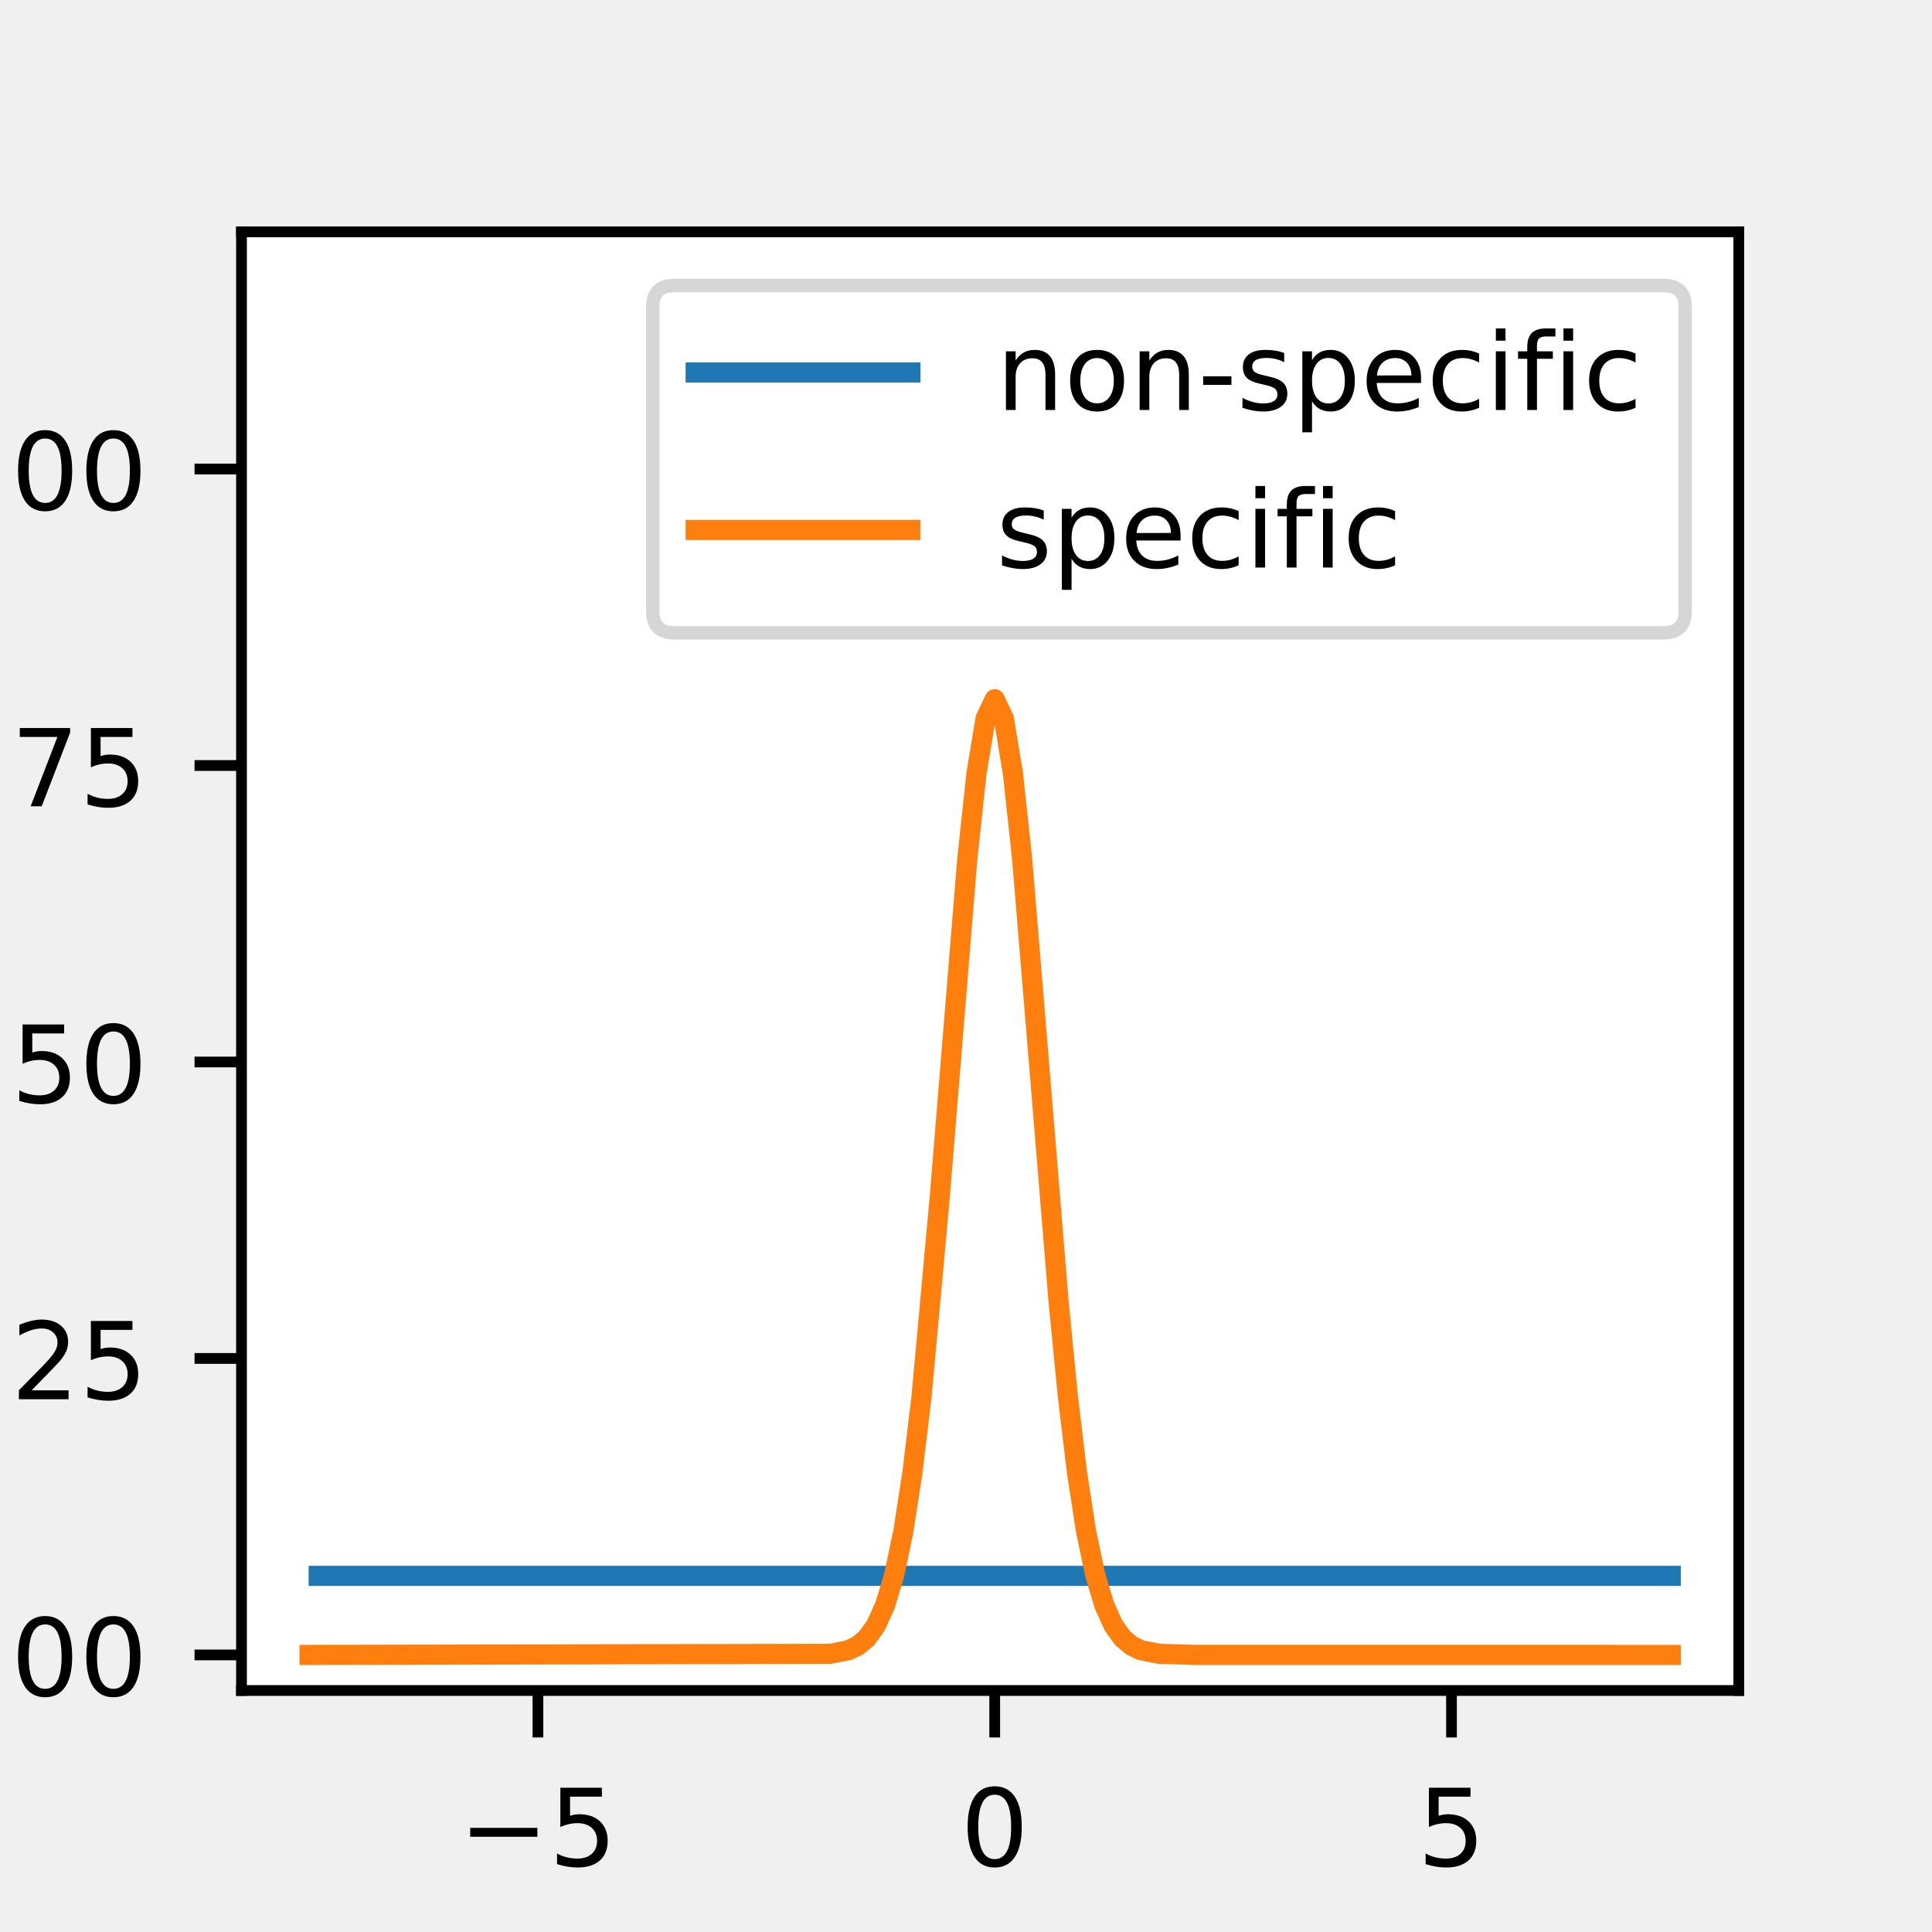
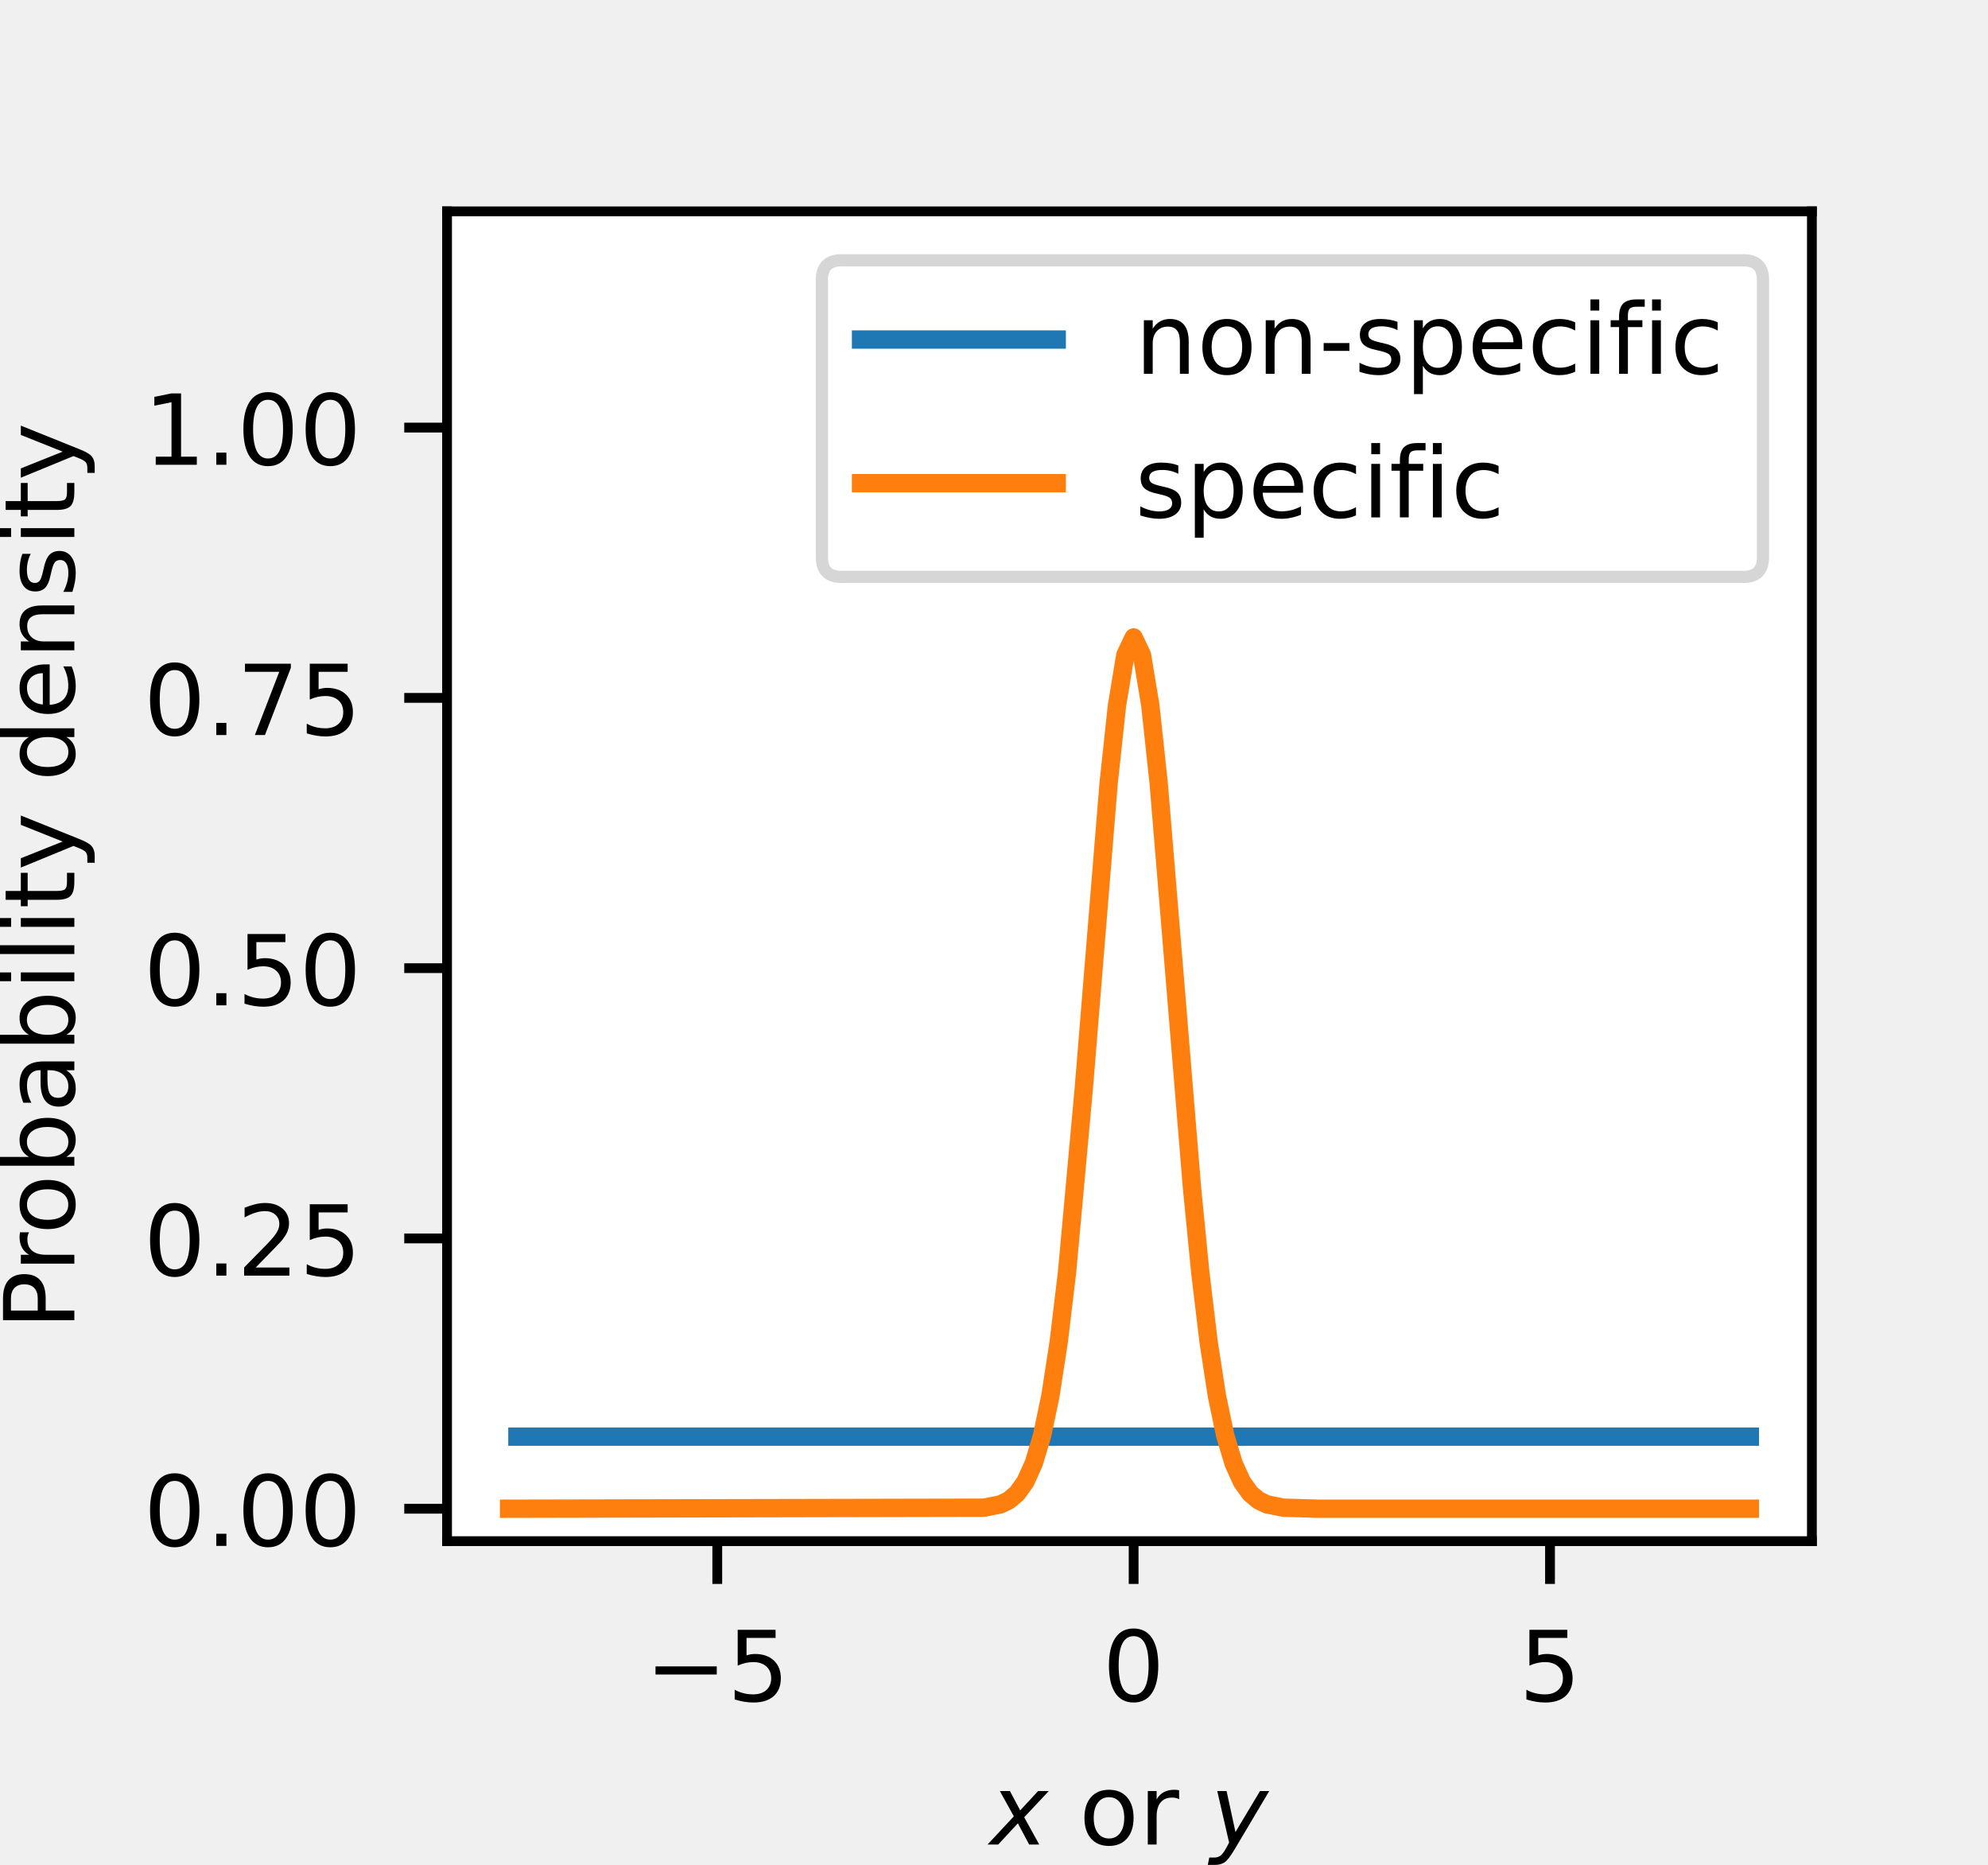
- <svg xmlns="http://www.w3.org/2000/svg" xmlns:xlink="http://www.w3.org/1999/xlink" height="144pt" version="1.1" viewBox="0 0 144 144" width="144pt">
-   <defs>
-     <style type="text/css">*{stroke-linecap:butt;stroke-linejoin:round;}</style>
+ <svg xmlns="http://www.w3.org/2000/svg" xmlns:xlink="http://www.w3.org/1999/xlink" height="152.469pt" version="1.1" viewBox="0 0 162.555 152.469" width="162.555pt" id="svg1519">
+   <defs id="defs1199">
+     <style type="text/css" id="style1197">*{stroke-linecap:butt;stroke-linejoin:round;}</style>
  </defs>
-   <g id="figure_1">
+   <g id="figure_1" transform="translate(18.555)">
    <g id="patch_1">
-       <path d="M 0 144  L 144 144  L 144 0  L 0 0  z " style="fill:none;" />
+       <path d="M 0,144 H 144 V 0 H 0 Z" style="fill:none" id="path1201" />
    </g>
    <g id="axes_1">
      <g id="patch_2">
-         <path d="M 18 126  L 129.6 126  L 129.6 17.28  L 18 17.28  z " style="fill:#ffffff;" />
+         <path d="M 18,126 H 129.6 V 17.28 H 18 Z" style="fill:#ffffff" id="path1204" />
      </g>
      <g id="matplotlib.axis_1">
        <g id="xtick_1">
          <g id="line2d_1">
-             <defs>
-               <path d="M 0 0  L 0 3.5  " id="mc725f08f32" style="stroke:#000000;stroke-width:0.8;" />
-             </defs>
-             <g>
-               <use style="stroke:#000000;stroke-width:0.8;" x="40.095" xlink:href="#mc725f08f32" y="126" />
+             <defs id="defs1208">
+               <path d="M 0,0 V 3.5" id="mc725f08f32" style="stroke:#000000;stroke-width:0.8" />
+             </defs>
+             <g id="g1212">
+               <use style="stroke:#000000;stroke-width:0.8" x="40.095" xlink:href="#mc725f08f32" y="126" id="use1210" width="100%" height="100%" />
            </g>
          </g>
          <g id="text_1">
-             <g transform="translate(34.19843 139.0788)scale(0.08 -0.08)">
-               <defs>
-                 <path d="M 678 2272  L 4684 2272  L 4684 1741  L 678 1741  L 678 2272  z " id="DejaVuSans-2212" transform="scale(0.015625)" />
-                 <path d="M 691 4666  L 3169 4666  L 3169 4134  L 1269 4134  L 1269 2991  Q 1406 3038 1543 3061  Q 1681 3084 1819 3084  Q 2600 3084 3056 2656  Q 3513 2228 3513 1497  Q 3513 744 3044 326  Q 2575 -91 1722 -91  Q 1428 -91 1123 -41  Q 819 9 494 109  L 494 744  Q 775 591 1075 516  Q 1375 441 1709 441  Q 2250 441 2565 725  Q 2881 1009 2881 1497  Q 2881 1984 2565 2268  Q 2250 2553 1709 2553  Q 1456 2553 1204 2497  Q 953 2441 691 2322  L 691 4666  z " id="DejaVuSans-35" transform="scale(0.015625)" />
-               </defs>
-               <use xlink:href="#DejaVuSans-2212" />
-               <use x="83.789" xlink:href="#DejaVuSans-35" />
+             <g transform="matrix(0.08,0,0,-0.08,34.19843,139.0788)" id="g1223">
+               <defs id="defs1217">
+                 <path d="M 678,2272 H 4684 V 1741 H 678 Z" id="DejaVuSans-2212" transform="scale(0.015625)" />
+                 <path d="M 691,4666 H 3169 V 4134 H 1269 V 2991 q 137,47 274,70 138,23 276,23 781,0 1237,-428 457,-428 457,-1159 Q 3513,744 3044,326 2575,-91 1722,-91 1428,-91 1123,-41 819,9 494,109 v 635 q 281,-153 581,-228 300,-75 634,-75 541,0 856,284 316,284 316,772 0,487 -316,771 -315,285 -856,285 -253,0 -505,-56 -251,-56 -513,-175 z" id="DejaVuSans-35" transform="scale(0.015625)" />
+               </defs>
+               <use xlink:href="#DejaVuSans-2212" id="use1219" x="0" y="0" width="100%" height="100%" />
+               <use x="83.789" xlink:href="#DejaVuSans-35" id="use1221" y="0" width="100%" height="100%" />
            </g>
          </g>
        </g>
        <g id="xtick_2">
          <g id="line2d_2">
-             <g>
-               <use style="stroke:#000000;stroke-width:0.8;" x="74.14" xlink:href="#mc725f08f32" y="126" />
+             <g id="g1229">
+               <use style="stroke:#000000;stroke-width:0.8" x="74.14" xlink:href="#mc725f08f32" y="126" id="use1227" width="100%" height="100%" />
            </g>
          </g>
          <g id="text_2">
-             <g transform="translate(71.59545 139.0788)scale(0.08 -0.08)">
-               <defs>
-                 <path d="M 2034 4250  Q 1547 4250 1301 3770  Q 1056 3291 1056 2328  Q 1056 1369 1301 889  Q 1547 409 2034 409  Q 2525 409 2770 889  Q 3016 1369 3016 2328  Q 3016 3291 2770 3770  Q 2525 4250 2034 4250  z M 2034 4750  Q 2819 4750 3233 4129  Q 3647 3509 3647 2328  Q 3647 1150 3233 529  Q 2819 -91 2034 -91  Q 1250 -91 836 529  Q 422 1150 422 2328  Q 422 3509 836 4129  Q 1250 4750 2034 4750  z " id="DejaVuSans-30" transform="scale(0.015625)" />
-               </defs>
-               <use xlink:href="#DejaVuSans-30" />
+             <g transform="matrix(0.08,0,0,-0.08,71.59545,139.0788)" id="g1237">
+               <defs id="defs1233">
+                 <path d="m 2034,4250 q -487,0 -733,-480 -245,-479 -245,-1442 0,-959 245,-1439 246,-480 733,-480 491,0 736,480 246,480 246,1439 0,963 -246,1442 -245,480 -736,480 z m 0,500 q 785,0 1199,-621 414,-620 414,-1801 0,-1178 -414,-1799 -414,-620 -1199,-620 -784,0 -1198,620 -414,621 -414,1799 0,1181 414,1801 414,621 1198,621 z" id="DejaVuSans-30" transform="scale(0.015625)" />
+               </defs>
+               <use xlink:href="#DejaVuSans-30" id="use1235" x="0" y="0" width="100%" height="100%" />
            </g>
          </g>
        </g>
        <g id="xtick_3">
          <g id="line2d_3">
-             <g>
-               <use style="stroke:#000000;stroke-width:0.8;" x="108.186" xlink:href="#mc725f08f32" y="126" />
+             <g id="g1243">
+               <use style="stroke:#000000;stroke-width:0.8" x="108.186" xlink:href="#mc725f08f32" y="126" id="use1241" width="100%" height="100%" />
            </g>
          </g>
          <g id="text_3">
-             <g transform="translate(105.6406 139.0788)scale(0.08 -0.08)">
-               <use xlink:href="#DejaVuSans-35" />
+             <g transform="matrix(0.08,0,0,-0.08,105.6406,139.0788)" id="g1248">
+               <use xlink:href="#DejaVuSans-35" id="use1246" x="0" y="0" width="100%" height="100%" />
            </g>
          </g>
        </g>
        <g id="text_4">
-           <g transform="translate(62.4 150.805)scale(0.08 -0.08)">
-             <defs>
-               <path d="M 3841 3500  L 2234 1784  L 3219 0  L 2559 0  L 1819 1388  L 531 0  L -166 0  L 1556 1844  L 641 3500  L 1300 3500  L 1972 2234  L 3144 3500  L 3841 3500  z " id="DejaVuSans-Oblique-78" transform="scale(0.015625)" />
-               <path id="DejaVuSans-20" transform="scale(0.015625)" />
-               <path d="M 1959 3097  Q 1497 3097 1228 2736  Q 959 2375 959 1747  Q 959 1119 1226 758  Q 1494 397 1959 397  Q 2419 397 2687 759  Q 2956 1122 2956 1747  Q 2956 2369 2687 2733  Q 2419 3097 1959 3097  z M 1959 3584  Q 2709 3584 3137 3096  Q 3566 2609 3566 1747  Q 3566 888 3137 398  Q 2709 -91 1959 -91  Q 1206 -91 779 398  Q 353 888 353 1747  Q 353 2609 779 3096  Q 1206 3584 1959 3584  z " id="DejaVuSans-6f" transform="scale(0.015625)" />
-               <path d="M 2631 2963  Q 2534 3019 2420 3045  Q 2306 3072 2169 3072  Q 1681 3072 1420 2755  Q 1159 2438 1159 1844  L 1159 0  L 581 0  L 581 3500  L 1159 3500  L 1159 2956  Q 1341 3275 1631 3429  Q 1922 3584 2338 3584  Q 2397 3584 2469 3576  Q 2541 3569 2628 3553  L 2631 2963  z " id="DejaVuSans-72" transform="scale(0.015625)" />
-               <path d="M 1588 -325  Q 1188 -997 936 -1164  Q 684 -1331 294 -1331  L -159 -1331  L -63 -850  L 269 -850  Q 509 -850 678 -719  Q 847 -588 1056 -206  L 1234 128  L 459 3500  L 1069 3500  L 1650 819  L 3256 3500  L 3859 3500  L 1588 -325  z " id="DejaVuSans-Oblique-79" transform="scale(0.015625)" />
-             </defs>
-             <use xlink:href="#DejaVuSans-Oblique-78" />
-             <use transform="translate(59.17969 0)" xlink:href="#DejaVuSans-20" />
-             <use transform="translate(90.9668 0)" xlink:href="#DejaVuSans-6f" />
-             <use transform="translate(152.1484 0)" xlink:href="#DejaVuSans-72" />
-             <use transform="translate(193.2617 0)" xlink:href="#DejaVuSans-20" />
-             <use transform="translate(225.0488 0)" xlink:href="#DejaVuSans-Oblique-79" />
+           <g transform="matrix(0.08,0,0,-0.08,62.4,150.805)" id="g1271">
+             <defs id="defs1257">
+               <path d="M 3841,3500 2234,1784 3219,0 H 2559 L 1819,1388 531,0 H -166 L 1556,1844 641,3500 h 659 l 672,-1266 1172,1266 z" id="DejaVuSans-Oblique-78" transform="scale(0.015625)" />
+               <path id="DejaVuSans-20" transform="scale(0.015625)" d="" />
+               <path d="m 1959,3097 q -462,0 -731,-361 -269,-361 -269,-989 0,-628 267,-989 268,-361 733,-361 460,0 728,362 269,363 269,988 0,622 -269,986 -268,364 -728,364 z m 0,487 q 750,0 1178,-488 429,-487 429,-1349 Q 3566,888 3137,398 2709,-91 1959,-91 1206,-91 779,398 353,888 353,1747 q 0,862 426,1349 427,488 1180,488 z" id="DejaVuSans-6f" transform="scale(0.015625)" />
+               <path d="m 2631,2963 q -97,56 -211,82 -114,27 -251,27 -488,0 -749,-317 -261,-317 -261,-911 V 0 H 581 v 3500 h 578 v -544 q 182,319 472,473 291,155 707,155 59,0 131,-8 72,-7 159,-23 z" id="DejaVuSans-72" transform="scale(0.015625)" />
+               <path d="m 1588,-325 q -400,-672 -652,-839 -252,-167 -642,-167 h -453 l 96,481 h 332 q 240,0 409,131 169,131 378,513 l 178,334 -775,3372 h 610 L 1650,819 3256,3500 h 603 z" id="DejaVuSans-Oblique-79" transform="scale(0.015625)" />
+             </defs>
+             <use xlink:href="#DejaVuSans-Oblique-78" id="use1259" x="0" y="0" width="100%" height="100%" />
+             <use transform="translate(59.17969)" xlink:href="#DejaVuSans-20" id="use1261" x="0" y="0" width="100%" height="100%" />
+             <use transform="translate(90.9668)" xlink:href="#DejaVuSans-6f" id="use1263" x="0" y="0" width="100%" height="100%" />
+             <use transform="translate(152.1484)" xlink:href="#DejaVuSans-72" id="use1265" x="0" y="0" width="100%" height="100%" />
+             <use transform="translate(193.2617)" xlink:href="#DejaVuSans-20" id="use1267" x="0" y="0" width="100%" height="100%" />
+             <use transform="translate(225.0488)" xlink:href="#DejaVuSans-Oblique-79" id="use1269" x="0" y="0" width="100%" height="100%" />
          </g>
        </g>
      </g>
      <g id="matplotlib.axis_2">
        <g id="ytick_1">
          <g id="line2d_4">
-             <defs>
-               <path d="M 0 0  L -3.5 0  " id="mad3bea72c3" style="stroke:#000000;stroke-width:0.8;" />
-             </defs>
-             <g>
-               <use style="stroke:#000000;stroke-width:0.8;" x="18" xlink:href="#mad3bea72c3" y="123.348" />
+             <defs id="defs1276">
+               <path d="M 0,0 H -3.5" id="mad3bea72c3" style="stroke:#000000;stroke-width:0.8" />
+             </defs>
+             <g id="g1280">
+               <use style="stroke:#000000;stroke-width:0.8" x="18" xlink:href="#mad3bea72c3" y="123.348" id="use1278" width="100%" height="100%" />
            </g>
          </g>
          <g id="text_5">
-             <g transform="translate(-6.8125 126.3877)scale(0.08 -0.08)">
-               <defs>
-                 <path d="M 684 794  L 1344 794  L 1344 0  L 684 0  L 684 794  z " id="DejaVuSans-2e" transform="scale(0.015625)" />
-               </defs>
-               <use xlink:href="#DejaVuSans-30" />
-               <use x="63.623" xlink:href="#DejaVuSans-2e" />
-               <use x="95.41" xlink:href="#DejaVuSans-30" />
-               <use x="159.033" xlink:href="#DejaVuSans-30" />
+             <g transform="matrix(0.08,0,0,-0.08,-6.8125,126.3877)" id="g1294">
+               <defs id="defs1284">
+                 <path d="m 684,794 h 660 V 0 H 684 Z" id="DejaVuSans-2e" transform="scale(0.015625)" />
+               </defs>
+               <use xlink:href="#DejaVuSans-30" id="use1286" x="0" y="0" width="100%" height="100%" />
+               <use x="63.623" xlink:href="#DejaVuSans-2e" id="use1288" y="0" width="100%" height="100%" />
+               <use x="95.41" xlink:href="#DejaVuSans-30" id="use1290" y="0" width="100%" height="100%" />
+               <use x="159.033" xlink:href="#DejaVuSans-30" id="use1292" y="0" width="100%" height="100%" />
            </g>
          </g>
        </g>
        <g id="ytick_2">
          <g id="line2d_5">
-             <g>
-               <use style="stroke:#000000;stroke-width:0.8;" x="18" xlink:href="#mad3bea72c3" y="101.251" />
+             <g id="g1300">
+               <use style="stroke:#000000;stroke-width:0.8" x="18" xlink:href="#mad3bea72c3" y="101.251" id="use1298" width="100%" height="100%" />
            </g>
          </g>
          <g id="text_6">
-             <g transform="translate(-6.8125 104.2901)scale(0.08 -0.08)">
-               <defs>
-                 <path d="M 1228 531  L 3431 531  L 3431 0  L 469 0  L 469 531  Q 828 903 1448 1529  Q 2069 2156 2228 2338  Q 2531 2678 2651 2914  Q 2772 3150 2772 3378  Q 2772 3750 2511 3984  Q 2250 4219 1831 4219  Q 1534 4219 1204 4116  Q 875 4013 500 3803  L 500 4441  Q 881 4594 1212 4672  Q 1544 4750 1819 4750  Q 2544 4750 2975 4387  Q 3406 4025 3406 3419  Q 3406 3131 3298 2873  Q 3191 2616 2906 2266  Q 2828 2175 2409 1742  Q 1991 1309 1228 531  z " id="DejaVuSans-32" transform="scale(0.015625)" />
-               </defs>
-               <use xlink:href="#DejaVuSans-30" />
-               <use x="63.623" xlink:href="#DejaVuSans-2e" />
-               <use x="95.41" xlink:href="#DejaVuSans-32" />
-               <use x="159.033" xlink:href="#DejaVuSans-35" />
+             <g transform="matrix(0.08,0,0,-0.08,-6.8125,104.2901)" id="g1314">
+               <defs id="defs1304">
+                 <path d="M 1228,531 H 3431 V 0 H 469 v 531 q 359,372 979,998 621,627 780,809 303,340 423,576 121,236 121,464 0,372 -261,606 -261,235 -680,235 -297,0 -627,-103 -329,-103 -704,-313 v 638 q 381,153 712,231 332,78 607,78 725,0 1156,-363 431,-362 431,-968 0,-288 -108,-546 -107,-257 -392,-607 -78,-91 -497,-524 Q 1991,1309 1228,531 Z" id="DejaVuSans-32" transform="scale(0.015625)" />
+               </defs>
+               <use xlink:href="#DejaVuSans-30" id="use1306" x="0" y="0" width="100%" height="100%" />
+               <use x="63.623" xlink:href="#DejaVuSans-2e" id="use1308" y="0" width="100%" height="100%" />
+               <use x="95.41" xlink:href="#DejaVuSans-32" id="use1310" y="0" width="100%" height="100%" />
+               <use x="159.033" xlink:href="#DejaVuSans-35" id="use1312" y="0" width="100%" height="100%" />
            </g>
          </g>
        </g>
        <g id="ytick_3">
          <g id="line2d_6">
-             <g>
-               <use style="stroke:#000000;stroke-width:0.8;" x="18" xlink:href="#mad3bea72c3" y="79.153" />
+             <g id="g1320">
+               <use style="stroke:#000000;stroke-width:0.8" x="18" xlink:href="#mad3bea72c3" y="79.153" id="use1318" width="100%" height="100%" />
            </g>
          </g>
          <g id="text_7">
-             <g transform="translate(-6.8125 82.19255)scale(0.08 -0.08)">
-               <use xlink:href="#DejaVuSans-30" />
-               <use x="63.623" xlink:href="#DejaVuSans-2e" />
-               <use x="95.41" xlink:href="#DejaVuSans-35" />
-               <use x="159.033" xlink:href="#DejaVuSans-30" />
+             <g transform="matrix(0.08,0,0,-0.08,-6.8125,82.19255)" id="g1331">
+               <use xlink:href="#DejaVuSans-30" id="use1323" x="0" y="0" width="100%" height="100%" />
+               <use x="63.623" xlink:href="#DejaVuSans-2e" id="use1325" y="0" width="100%" height="100%" />
+               <use x="95.41" xlink:href="#DejaVuSans-35" id="use1327" y="0" width="100%" height="100%" />
+               <use x="159.033" xlink:href="#DejaVuSans-30" id="use1329" y="0" width="100%" height="100%" />
            </g>
          </g>
        </g>
        <g id="ytick_4">
          <g id="line2d_7">
-             <g>
-               <use style="stroke:#000000;stroke-width:0.8;" x="18" xlink:href="#mad3bea72c3" y="57.056" />
+             <g id="g1337">
+               <use style="stroke:#000000;stroke-width:0.8" x="18" xlink:href="#mad3bea72c3" y="57.056" id="use1335" width="100%" height="100%" />
            </g>
          </g>
          <g id="text_8">
-             <g transform="translate(-6.8125 60.09499)scale(0.08 -0.08)">
-               <defs>
-                 <path d="M 525 4666  L 3525 4666  L 3525 4397  L 1831 0  L 1172 0  L 2766 4134  L 525 4134  L 525 4666  z " id="DejaVuSans-37" transform="scale(0.015625)" />
-               </defs>
-               <use xlink:href="#DejaVuSans-30" />
-               <use x="63.623" xlink:href="#DejaVuSans-2e" />
-               <use x="95.41" xlink:href="#DejaVuSans-37" />
-               <use x="159.033" xlink:href="#DejaVuSans-35" />
+             <g transform="matrix(0.08,0,0,-0.08,-6.8125,60.09499)" id="g1351">
+               <defs id="defs1341">
+                 <path d="M 525,4666 H 3525 V 4397 L 1831,0 H 1172 L 2766,4134 H 525 Z" id="DejaVuSans-37" transform="scale(0.015625)" />
+               </defs>
+               <use xlink:href="#DejaVuSans-30" id="use1343" x="0" y="0" width="100%" height="100%" />
+               <use x="63.623" xlink:href="#DejaVuSans-2e" id="use1345" y="0" width="100%" height="100%" />
+               <use x="95.41" xlink:href="#DejaVuSans-37" id="use1347" y="0" width="100%" height="100%" />
+               <use x="159.033" xlink:href="#DejaVuSans-35" id="use1349" y="0" width="100%" height="100%" />
            </g>
          </g>
        </g>
        <g id="ytick_5">
          <g id="line2d_8">
-             <g>
-               <use style="stroke:#000000;stroke-width:0.8;" x="18" xlink:href="#mad3bea72c3" y="34.958" />
+             <g id="g1357">
+               <use style="stroke:#000000;stroke-width:0.8" x="18" xlink:href="#mad3bea72c3" y="34.958" id="use1355" width="100%" height="100%" />
            </g>
          </g>
          <g id="text_9">
-             <g transform="translate(-6.8125 37.99742)scale(0.08 -0.08)">
-               <defs>
-                 <path d="M 794 531  L 1825 531  L 1825 4091  L 703 3866  L 703 4441  L 1819 4666  L 2450 4666  L 2450 531  L 3481 531  L 3481 0  L 794 0  L 794 531  z " id="DejaVuSans-31" transform="scale(0.015625)" />
-               </defs>
-               <use xlink:href="#DejaVuSans-31" />
-               <use x="63.623" xlink:href="#DejaVuSans-2e" />
-               <use x="95.41" xlink:href="#DejaVuSans-30" />
-               <use x="159.033" xlink:href="#DejaVuSans-30" />
+             <g transform="matrix(0.08,0,0,-0.08,-6.8125,37.99742)" id="g1371">
+               <defs id="defs1361">
+                 <path d="M 794,531 H 1825 V 4091 L 703,3866 v 575 l 1116,225 h 631 V 531 H 3481 V 0 H 794 Z" id="DejaVuSans-31" transform="scale(0.015625)" />
+               </defs>
+               <use xlink:href="#DejaVuSans-31" id="use1363" x="0" y="0" width="100%" height="100%" />
+               <use x="63.623" xlink:href="#DejaVuSans-2e" id="use1365" y="0" width="100%" height="100%" />
+               <use x="95.41" xlink:href="#DejaVuSans-30" id="use1367" y="0" width="100%" height="100%" />
+               <use x="159.033" xlink:href="#DejaVuSans-30" id="use1369" y="0" width="100%" height="100%" />
            </g>
          </g>
        </g>
        <g id="text_10">
-           <g transform="translate(-12.47625 108.7206)rotate(-90)scale(0.08 -0.08)">
-             <defs>
-               <path d="M 1259 4147  L 1259 2394  L 2053 2394  Q 2494 2394 2734 2622  Q 2975 2850 2975 3272  Q 2975 3691 2734 3919  Q 2494 4147 2053 4147  L 1259 4147  z M 628 4666  L 2053 4666  Q 2838 4666 3239 4311  Q 3641 3956 3641 3272  Q 3641 2581 3239 2228  Q 2838 1875 2053 1875  L 1259 1875  L 1259 0  L 628 0  L 628 4666  z " id="DejaVuSans-50" transform="scale(0.015625)" />
-               <path d="M 3116 1747  Q 3116 2381 2855 2742  Q 2594 3103 2138 3103  Q 1681 3103 1420 2742  Q 1159 2381 1159 1747  Q 1159 1113 1420 752  Q 1681 391 2138 391  Q 2594 391 2855 752  Q 3116 1113 3116 1747  z M 1159 2969  Q 1341 3281 1617 3432  Q 1894 3584 2278 3584  Q 2916 3584 3314 3078  Q 3713 2572 3713 1747  Q 3713 922 3314 415  Q 2916 -91 2278 -91  Q 1894 -91 1617 61  Q 1341 213 1159 525  L 1159 0  L 581 0  L 581 4863  L 1159 4863  L 1159 2969  z " id="DejaVuSans-62" transform="scale(0.015625)" />
-               <path d="M 2194 1759  Q 1497 1759 1228 1600  Q 959 1441 959 1056  Q 959 750 1161 570  Q 1363 391 1709 391  Q 2188 391 2477 730  Q 2766 1069 2766 1631  L 2766 1759  L 2194 1759  z M 3341 1997  L 3341 0  L 2766 0  L 2766 531  Q 2569 213 2275 61  Q 1981 -91 1556 -91  Q 1019 -91 701 211  Q 384 513 384 1019  Q 384 1609 779 1909  Q 1175 2209 1959 2209  L 2766 2209  L 2766 2266  Q 2766 2663 2505 2880  Q 2244 3097 1772 3097  Q 1472 3097 1187 3025  Q 903 2953 641 2809  L 641 3341  Q 956 3463 1253 3523  Q 1550 3584 1831 3584  Q 2591 3584 2966 3190  Q 3341 2797 3341 1997  z " id="DejaVuSans-61" transform="scale(0.015625)" />
-               <path d="M 603 3500  L 1178 3500  L 1178 0  L 603 0  L 603 3500  z M 603 4863  L 1178 4863  L 1178 4134  L 603 4134  L 603 4863  z " id="DejaVuSans-69" transform="scale(0.015625)" />
-               <path d="M 603 4863  L 1178 4863  L 1178 0  L 603 0  L 603 4863  z " id="DejaVuSans-6c" transform="scale(0.015625)" />
-               <path d="M 1172 4494  L 1172 3500  L 2356 3500  L 2356 3053  L 1172 3053  L 1172 1153  Q 1172 725 1289 603  Q 1406 481 1766 481  L 2356 481  L 2356 0  L 1766 0  Q 1100 0 847 248  Q 594 497 594 1153  L 594 3053  L 172 3053  L 172 3500  L 594 3500  L 594 4494  L 1172 4494  z " id="DejaVuSans-74" transform="scale(0.015625)" />
-               <path d="M 2059 -325  Q 1816 -950 1584 -1140  Q 1353 -1331 966 -1331  L 506 -1331  L 506 -850  L 844 -850  Q 1081 -850 1212 -737  Q 1344 -625 1503 -206  L 1606 56  L 191 3500  L 800 3500  L 1894 763  L 2988 3500  L 3597 3500  L 2059 -325  z " id="DejaVuSans-79" transform="scale(0.015625)" />
-               <path d="M 2906 2969  L 2906 4863  L 3481 4863  L 3481 0  L 2906 0  L 2906 525  Q 2725 213 2448 61  Q 2172 -91 1784 -91  Q 1150 -91 751 415  Q 353 922 353 1747  Q 353 2572 751 3078  Q 1150 3584 1784 3584  Q 2172 3584 2448 3432  Q 2725 3281 2906 2969  z M 947 1747  Q 947 1113 1208 752  Q 1469 391 1925 391  Q 2381 391 2643 752  Q 2906 1113 2906 1747  Q 2906 2381 2643 2742  Q 2381 3103 1925 3103  Q 1469 3103 1208 2742  Q 947 2381 947 1747  z " id="DejaVuSans-64" transform="scale(0.015625)" />
-               <path d="M 3597 1894  L 3597 1613  L 953 1613  Q 991 1019 1311 708  Q 1631 397 2203 397  Q 2534 397 2845 478  Q 3156 559 3463 722  L 3463 178  Q 3153 47 2828 -22  Q 2503 -91 2169 -91  Q 1331 -91 842 396  Q 353 884 353 1716  Q 353 2575 817 3079  Q 1281 3584 2069 3584  Q 2775 3584 3186 3129  Q 3597 2675 3597 1894  z M 3022 2063  Q 3016 2534 2758 2815  Q 2500 3097 2075 3097  Q 1594 3097 1305 2825  Q 1016 2553 972 2059  L 3022 2063  z " id="DejaVuSans-65" transform="scale(0.015625)" />
-               <path d="M 3513 2113  L 3513 0  L 2938 0  L 2938 2094  Q 2938 2591 2744 2837  Q 2550 3084 2163 3084  Q 1697 3084 1428 2787  Q 1159 2491 1159 1978  L 1159 0  L 581 0  L 581 3500  L 1159 3500  L 1159 2956  Q 1366 3272 1645 3428  Q 1925 3584 2291 3584  Q 2894 3584 3203 3211  Q 3513 2838 3513 2113  z " id="DejaVuSans-6e" transform="scale(0.015625)" />
-               <path d="M 2834 3397  L 2834 2853  Q 2591 2978 2328 3040  Q 2066 3103 1784 3103  Q 1356 3103 1142 2972  Q 928 2841 928 2578  Q 928 2378 1081 2264  Q 1234 2150 1697 2047  L 1894 2003  Q 2506 1872 2764 1633  Q 3022 1394 3022 966  Q 3022 478 2636 193  Q 2250 -91 1575 -91  Q 1294 -91 989 -36  Q 684 19 347 128  L 347 722  Q 666 556 975 473  Q 1284 391 1588 391  Q 1994 391 2212 530  Q 2431 669 2431 922  Q 2431 1156 2273 1281  Q 2116 1406 1581 1522  L 1381 1569  Q 847 1681 609 1914  Q 372 2147 372 2553  Q 372 3047 722 3315  Q 1072 3584 1716 3584  Q 2034 3584 2315 3537  Q 2597 3491 2834 3397  z " id="DejaVuSans-73" transform="scale(0.015625)" />
-             </defs>
-             <use xlink:href="#DejaVuSans-50" />
-             <use x="58.553" xlink:href="#DejaVuSans-72" />
-             <use x="97.416" xlink:href="#DejaVuSans-6f" />
-             <use x="158.598" xlink:href="#DejaVuSans-62" />
-             <use x="222.074" xlink:href="#DejaVuSans-61" />
-             <use x="283.354" xlink:href="#DejaVuSans-62" />
-             <use x="346.83" xlink:href="#DejaVuSans-69" />
-             <use x="374.613" xlink:href="#DejaVuSans-6c" />
-             <use x="402.396" xlink:href="#DejaVuSans-69" />
-             <use x="430.18" xlink:href="#DejaVuSans-74" />
-             <use x="469.389" xlink:href="#DejaVuSans-79" />
-             <use x="528.568" xlink:href="#DejaVuSans-20" />
-             <use x="560.355" xlink:href="#DejaVuSans-64" />
-             <use x="623.832" xlink:href="#DejaVuSans-65" />
-             <use x="685.355" xlink:href="#DejaVuSans-6e" />
-             <use x="748.734" xlink:href="#DejaVuSans-73" />
-             <use x="800.834" xlink:href="#DejaVuSans-69" />
-             <use x="828.617" xlink:href="#DejaVuSans-74" />
-             <use x="867.826" xlink:href="#DejaVuSans-79" />
+           <g transform="matrix(0,-0.08,-0.08,0,-12.47625,108.7206)" id="g1426">
+             <defs id="defs1386">
+               <path d="M 1259,4147 V 2394 h 794 q 441,0 681,228 241,228 241,650 0,419 -241,647 -240,228 -681,228 z m -631,519 h 1425 q 785,0 1186,-355 402,-355 402,-1039 0,-691 -402,-1044 -401,-353 -1186,-353 H 1259 V 0 H 628 Z" id="DejaVuSans-50" transform="scale(0.015625)" />
+               <path d="m 3116,1747 q 0,634 -261,995 -261,361 -717,361 -457,0 -718,-361 -261,-361 -261,-995 0,-634 261,-995 261,-361 718,-361 456,0 717,361 261,361 261,995 z M 1159,2969 q 182,312 458,463 277,152 661,152 638,0 1036,-506 399,-506 399,-1331 Q 3713,922 3314,415 2916,-91 2278,-91 1894,-91 1617,61 1341,213 1159,525 V 0 H 581 v 4863 h 578 z" id="DejaVuSans-62" transform="scale(0.015625)" />
+               <path d="m 2194,1759 q -697,0 -966,-159 -269,-159 -269,-544 0,-306 202,-486 202,-179 548,-179 479,0 768,339 289,339 289,901 v 128 z m 1147,238 V 0 H 2766 V 531 Q 2569,213 2275,61 1981,-91 1556,-91 q -537,0 -855,302 -317,302 -317,808 0,590 395,890 396,300 1180,300 h 807 v 57 q 0,397 -261,614 -261,217 -733,217 -300,0 -585,-72 -284,-72 -546,-216 v 532 q 315,122 612,182 297,61 578,61 760,0 1135,-394 375,-393 375,-1193 z" id="DejaVuSans-61" transform="scale(0.015625)" />
+               <path d="m 603,3500 h 575 V 0 H 603 Z m 0,1363 h 575 V 4134 H 603 Z" id="DejaVuSans-69" transform="scale(0.015625)" />
+               <path d="m 603,4863 h 575 V 0 H 603 Z" id="DejaVuSans-6c" transform="scale(0.015625)" />
+               <path d="M 1172,4494 V 3500 H 2356 V 3053 H 1172 V 1153 q 0,-428 117,-550 117,-122 477,-122 h 590 V 0 H 1766 Q 1100,0 847,248 594,497 594,1153 V 3053 H 172 v 447 h 422 v 994 z" id="DejaVuSans-74" transform="scale(0.015625)" />
+               <path d="m 2059,-325 q -243,-625 -475,-815 -231,-191 -618,-191 H 506 v 481 h 338 q 237,0 368,113 132,112 291,531 L 1606,56 191,3500 H 800 L 1894,763 2988,3500 h 609 z" id="DejaVuSans-79" transform="scale(0.015625)" />
+               <path d="m 2906,2969 v 1894 h 575 V 0 H 2906 V 525 Q 2725,213 2448,61 2172,-91 1784,-91 1150,-91 751,415 353,922 353,1747 q 0,825 398,1331 399,506 1033,506 388,0 664,-152 277,-151 458,-463 z M 947,1747 q 0,-634 261,-995 261,-361 717,-361 456,0 718,361 263,361 263,995 0,634 -263,995 -262,361 -718,361 -456,0 -717,-361 -261,-361 -261,-995 z" id="DejaVuSans-64" transform="scale(0.015625)" />
+               <path d="M 3597,1894 V 1613 H 953 q 38,-594 358,-905 320,-311 892,-311 331,0 642,81 311,81 618,244 V 178 Q 3153,47 2828,-22 2503,-91 2169,-91 1331,-91 842,396 353,884 353,1716 q 0,859 464,1363 464,505 1252,505 706,0 1117,-455 411,-454 411,-1235 z m -575,169 q -6,471 -264,752 -258,282 -683,282 -481,0 -770,-272 -289,-272 -333,-766 z" id="DejaVuSans-65" transform="scale(0.015625)" />
+               <path d="M 3513,2113 V 0 h -575 v 2094 q 0,497 -194,743 -194,247 -581,247 -466,0 -735,-297 -269,-296 -269,-809 V 0 H 581 v 3500 h 578 v -544 q 207,316 486,472 280,156 646,156 603,0 912,-373 310,-373 310,-1098 z" id="DejaVuSans-6e" transform="scale(0.015625)" />
+               <path d="m 2834,3397 v -544 q -243,125 -506,187 -262,63 -544,63 -428,0 -642,-131 -214,-131 -214,-394 0,-200 153,-314 153,-114 616,-217 l 197,-44 q 612,-131 870,-370 258,-239 258,-667 0,-488 -386,-773 Q 2250,-91 1575,-91 1294,-91 989,-36 684,19 347,128 v 594 q 319,-166 628,-249 309,-82 613,-82 406,0 624,139 219,139 219,392 0,234 -158,359 -157,125 -692,241 l -200,47 q -534,112 -772,345 -237,233 -237,639 0,494 350,762 350,269 994,269 318,0 599,-47 282,-46 519,-140 z" id="DejaVuSans-73" transform="scale(0.015625)" />
+             </defs>
+             <use xlink:href="#DejaVuSans-50" id="use1388" x="0" y="0" width="100%" height="100%" />
+             <use x="58.553" xlink:href="#DejaVuSans-72" id="use1390" y="0" width="100%" height="100%" />
+             <use x="97.416" xlink:href="#DejaVuSans-6f" id="use1392" y="0" width="100%" height="100%" />
+             <use x="158.598" xlink:href="#DejaVuSans-62" id="use1394" y="0" width="100%" height="100%" />
+             <use x="222.074" xlink:href="#DejaVuSans-61" id="use1396" y="0" width="100%" height="100%" />
+             <use x="283.354" xlink:href="#DejaVuSans-62" id="use1398" y="0" width="100%" height="100%" />
+             <use x="346.83" xlink:href="#DejaVuSans-69" id="use1400" y="0" width="100%" height="100%" />
+             <use x="374.613" xlink:href="#DejaVuSans-6c" id="use1402" y="0" width="100%" height="100%" />
+             <use x="402.396" xlink:href="#DejaVuSans-69" id="use1404" y="0" width="100%" height="100%" />
+             <use x="430.18" xlink:href="#DejaVuSans-74" id="use1406" y="0" width="100%" height="100%" />
+             <use x="469.389" xlink:href="#DejaVuSans-79" id="use1408" y="0" width="100%" height="100%" />
+             <use x="528.568" xlink:href="#DejaVuSans-20" id="use1410" y="0" width="100%" height="100%" />
+             <use x="560.355" xlink:href="#DejaVuSans-64" id="use1412" y="0" width="100%" height="100%" />
+             <use x="623.832" xlink:href="#DejaVuSans-65" id="use1414" y="0" width="100%" height="100%" />
+             <use x="685.355" xlink:href="#DejaVuSans-6e" id="use1416" y="0" width="100%" height="100%" />
+             <use x="748.734" xlink:href="#DejaVuSans-73" id="use1418" y="0" width="100%" height="100%" />
+             <use x="800.834" xlink:href="#DejaVuSans-69" id="use1420" y="0" width="100%" height="100%" />
+             <use x="828.617" xlink:href="#DejaVuSans-74" id="use1422" y="0" width="100%" height="100%" />
+             <use x="867.826" xlink:href="#DejaVuSans-79" id="use1424" y="0" width="100%" height="100%" />
          </g>
        </g>
      </g>
      <g id="line2d_9">
-         <path clip-path="url(#pe491e70343)" d="M 23.754 117.456  L 124.527 117.456  L 124.527 117.456  " style="fill:none;stroke:#1f77b4;stroke-linecap:square;stroke-width:1.5;" />
+         <path clip-path="url(#pe491e70343)" d="m 23.754,117.456 h 100.774 v 0" style="fill:none;stroke:#1f77b4;stroke-width:1.5;stroke-linecap:square" id="path1430" />
      </g>
      <g id="line2d_10">
-         <path clip-path="url(#pe491e70343)" d="M 23.073 123.348  L 61.884 123.266  L 63.246 122.996  L 63.927 122.67  L 64.608 122.099  L 65.289 121.149  L 65.97 119.644  L 66.651 117.378  L 67.331 114.132  L 68.012 109.717  L 68.693 104.023  L 70.055 89.091  L 72.098 64.005  L 72.779 57.669  L 73.46 53.552  L 74.14 52.119  L 74.821 53.552  L 75.502 57.669  L 76.183 64.005  L 77.545 80.482  L 78.907 97.077  L 79.588 104.023  L 80.269 109.717  L 80.949 114.132  L 81.63 117.378  L 82.311 119.644  L 82.992 121.149  L 83.673 122.099  L 84.354 122.67  L 85.035 122.996  L 86.397 123.266  L 89.12 123.346  L 124.527 123.348  L 124.527 123.348  " style="fill:none;stroke:#ff7f0e;stroke-linecap:square;stroke-width:1.5;" />
+         <path clip-path="url(#pe491e70343)" d="m 23.073,123.348 38.811,-0.082 1.362,-0.27 0.681,-0.327 0.681,-0.571 0.681,-0.95 0.681,-1.505 0.681,-2.266 0.681,-3.246 0.681,-4.415 0.681,-5.694 1.362,-14.933 2.043,-25.086 0.681,-6.336 0.681,-4.117 0.681,-1.433 0.681,1.433 0.681,4.117 0.681,6.336 1.362,16.477 1.362,16.595 0.681,6.946 0.681,5.694 0.681,4.415 0.681,3.246 0.681,2.266 0.681,1.505 0.681,0.95 0.681,0.571 0.681,0.327 1.362,0.27 2.724,0.08 35.407,0.003 v 0" style="fill:none;stroke:#ff7f0e;stroke-width:1.5;stroke-linecap:square" id="path1433" />
      </g>
      <g id="patch_3">
-         <path d="M 18 126  L 18 17.28  " style="fill:none;stroke:#000000;stroke-linecap:square;stroke-linejoin:miter;stroke-width:0.8;" />
+         <path d="M 18,126 V 17.28" style="fill:none;stroke:#000000;stroke-width:0.8;stroke-linecap:square;stroke-linejoin:miter" id="path1436" />
      </g>
      <g id="patch_4">
-         <path d="M 129.6 126  L 129.6 17.28  " style="fill:none;stroke:#000000;stroke-linecap:square;stroke-linejoin:miter;stroke-width:0.8;" />
+         <path d="M 129.6,126 V 17.28" style="fill:none;stroke:#000000;stroke-width:0.8;stroke-linecap:square;stroke-linejoin:miter" id="path1439" />
      </g>
      <g id="patch_5">
-         <path d="M 18 126  L 129.6 126  " style="fill:none;stroke:#000000;stroke-linecap:square;stroke-linejoin:miter;stroke-width:0.8;" />
+         <path d="M 18,126 H 129.6" style="fill:none;stroke:#000000;stroke-width:0.8;stroke-linecap:square;stroke-linejoin:miter" id="path1442" />
      </g>
      <g id="patch_6">
-         <path d="M 18 17.28  L 129.6 17.28  " style="fill:none;stroke:#000000;stroke-linecap:square;stroke-linejoin:miter;stroke-width:0.8;" />
+         <path d="M 18,17.28 H 129.6" style="fill:none;stroke:#000000;stroke-width:0.8;stroke-linecap:square;stroke-linejoin:miter" id="path1445" />
      </g>
      <g id="legend_1">
        <g id="patch_7">
-           <path d="M 50.251 47.165  L 124 47.165  Q 125.6 47.165 125.6 45.565  L 125.6 22.88  Q 125.6 21.28 124 21.28  L 50.251 21.28  Q 48.651 21.28 48.651 22.88  L 48.651 45.565  Q 48.651 47.165 50.251 47.165  z " style="fill:#ffffff;opacity:0.8;stroke:#cccccc;stroke-linejoin:miter;" />
+           <path d="M 50.251,47.165 H 124 q 1.6,0 1.6,-1.6 V 22.88 q 0,-1.6 -1.6,-1.6 H 50.251 q -1.6,0 -1.6,1.6 v 22.685 q 0,1.6 1.6,1.6 z" style="opacity:0.8;fill:#ffffff;stroke:#cccccc;stroke-linejoin:miter" id="path1448" />
        </g>
        <g id="line2d_11">
-           <path d="M 51.851 27.759  L 67.851 27.759  " style="fill:none;stroke:#1f77b4;stroke-linecap:square;stroke-width:1.5;" />
+           <path d="m 51.851,27.759 h 16" style="fill:none;stroke:#1f77b4;stroke-width:1.5;stroke-linecap:square" id="path1451" />
        </g>
        <g id="line2d_12" />
        <g id="text_11">
-           <g transform="translate(74.25125 30.55875)scale(0.08 -0.08)">
-             <defs>
-               <path d="M 313 2009  L 1997 2009  L 1997 1497  L 313 1497  L 313 2009  z " id="DejaVuSans-2d" transform="scale(0.015625)" />
-               <path d="M 1159 525  L 1159 -1331  L 581 -1331  L 581 3500  L 1159 3500  L 1159 2969  Q 1341 3281 1617 3432  Q 1894 3584 2278 3584  Q 2916 3584 3314 3078  Q 3713 2572 3713 1747  Q 3713 922 3314 415  Q 2916 -91 2278 -91  Q 1894 -91 1617 61  Q 1341 213 1159 525  z M 3116 1747  Q 3116 2381 2855 2742  Q 2594 3103 2138 3103  Q 1681 3103 1420 2742  Q 1159 2381 1159 1747  Q 1159 1113 1420 752  Q 1681 391 2138 391  Q 2594 391 2855 752  Q 3116 1113 3116 1747  z " id="DejaVuSans-70" transform="scale(0.015625)" />
-               <path d="M 3122 3366  L 3122 2828  Q 2878 2963 2633 3030  Q 2388 3097 2138 3097  Q 1578 3097 1268 2742  Q 959 2388 959 1747  Q 959 1106 1268 751  Q 1578 397 2138 397  Q 2388 397 2633 464  Q 2878 531 3122 666  L 3122 134  Q 2881 22 2623 -34  Q 2366 -91 2075 -91  Q 1284 -91 818 406  Q 353 903 353 1747  Q 353 2603 823 3093  Q 1294 3584 2113 3584  Q 2378 3584 2631 3529  Q 2884 3475 3122 3366  z " id="DejaVuSans-63" transform="scale(0.015625)" />
-               <path d="M 2375 4863  L 2375 4384  L 1825 4384  Q 1516 4384 1395 4259  Q 1275 4134 1275 3809  L 1275 3500  L 2222 3500  L 2222 3053  L 1275 3053  L 1275 0  L 697 0  L 697 3053  L 147 3053  L 147 3500  L 697 3500  L 697 3744  Q 697 4328 969 4595  Q 1241 4863 1831 4863  L 2375 4863  z " id="DejaVuSans-66" transform="scale(0.015625)" />
-             </defs>
-             <use xlink:href="#DejaVuSans-6e" />
-             <use x="63.379" xlink:href="#DejaVuSans-6f" />
-             <use x="124.561" xlink:href="#DejaVuSans-6e" />
-             <use x="187.939" xlink:href="#DejaVuSans-2d" />
-             <use x="224.023" xlink:href="#DejaVuSans-73" />
-             <use x="276.123" xlink:href="#DejaVuSans-70" />
-             <use x="339.6" xlink:href="#DejaVuSans-65" />
-             <use x="401.123" xlink:href="#DejaVuSans-63" />
-             <use x="456.104" xlink:href="#DejaVuSans-69" />
-             <use x="483.887" xlink:href="#DejaVuSans-66" />
-             <use x="519.092" xlink:href="#DejaVuSans-69" />
-             <use x="546.875" xlink:href="#DejaVuSans-63" />
+           <g transform="matrix(0.08,0,0,-0.08,74.25125,30.55875)" id="g1485">
+             <defs id="defs1459">
+               <path d="M 313,2009 H 1997 V 1497 H 313 Z" id="DejaVuSans-2d" transform="scale(0.015625)" />
+               <path d="M 1159,525 V -1331 H 581 v 4831 h 578 v -531 q 182,312 458,463 277,152 661,152 638,0 1036,-506 399,-506 399,-1331 0,-825 -399,-1332 -398,-506 -1036,-506 -384,0 -661,152 -276,152 -458,464 z m 1957,1222 q 0,634 -261,995 -261,361 -717,361 -457,0 -718,-361 -261,-361 -261,-995 0,-634 261,-995 261,-361 718,-361 456,0 717,361 261,361 261,995 z" id="DejaVuSans-70" transform="scale(0.015625)" />
+               <path d="m 3122,3366 v -538 q -244,135 -489,202 -245,67 -495,67 -560,0 -870,-355 -309,-354 -309,-995 0,-641 309,-996 310,-354 870,-354 250,0 495,67 245,67 489,202 V 134 Q 2881,22 2623,-34 2366,-91 2075,-91 1284,-91 818,406 353,903 353,1747 q 0,856 470,1346 471,491 1290,491 265,0 518,-55 253,-54 491,-163 z" id="DejaVuSans-63" transform="scale(0.015625)" />
+               <path d="m 2375,4863 v -479 h -550 q -309,0 -430,-125 -120,-125 -120,-450 v -309 h 947 V 3053 H 1275 V 0 H 697 V 3053 H 147 v 447 h 550 v 244 q 0,584 272,851 272,268 862,268 z" id="DejaVuSans-66" transform="scale(0.015625)" />
+             </defs>
+             <use xlink:href="#DejaVuSans-6e" id="use1461" x="0" y="0" width="100%" height="100%" />
+             <use x="63.379" xlink:href="#DejaVuSans-6f" id="use1463" y="0" width="100%" height="100%" />
+             <use x="124.561" xlink:href="#DejaVuSans-6e" id="use1465" y="0" width="100%" height="100%" />
+             <use x="187.939" xlink:href="#DejaVuSans-2d" id="use1467" y="0" width="100%" height="100%" />
+             <use x="224.023" xlink:href="#DejaVuSans-73" id="use1469" y="0" width="100%" height="100%" />
+             <use x="276.123" xlink:href="#DejaVuSans-70" id="use1471" y="0" width="100%" height="100%" />
+             <use x="339.6" xlink:href="#DejaVuSans-65" id="use1473" y="0" width="100%" height="100%" />
+             <use x="401.123" xlink:href="#DejaVuSans-63" id="use1475" y="0" width="100%" height="100%" />
+             <use x="456.104" xlink:href="#DejaVuSans-69" id="use1477" y="0" width="100%" height="100%" />
+             <use x="483.887" xlink:href="#DejaVuSans-66" id="use1479" y="0" width="100%" height="100%" />
+             <use x="519.092" xlink:href="#DejaVuSans-69" id="use1481" y="0" width="100%" height="100%" />
+             <use x="546.875" xlink:href="#DejaVuSans-63" id="use1483" y="0" width="100%" height="100%" />
          </g>
        </g>
        <g id="line2d_13">
-           <path d="M 51.851 39.501  L 67.851 39.501  " style="fill:none;stroke:#ff7f0e;stroke-linecap:square;stroke-width:1.5;" />
+           <path d="m 51.851,39.501 h 16" style="fill:none;stroke:#ff7f0e;stroke-width:1.5;stroke-linecap:square" id="path1488" />
        </g>
        <g id="line2d_14" />
        <g id="text_12">
-           <g transform="translate(74.25125 42.30125)scale(0.08 -0.08)">
-             <use xlink:href="#DejaVuSans-73" />
-             <use x="52.1" xlink:href="#DejaVuSans-70" />
-             <use x="115.576" xlink:href="#DejaVuSans-65" />
-             <use x="177.1" xlink:href="#DejaVuSans-63" />
-             <use x="232.08" xlink:href="#DejaVuSans-69" />
-             <use x="259.863" xlink:href="#DejaVuSans-66" />
-             <use x="295.068" xlink:href="#DejaVuSans-69" />
-             <use x="322.852" xlink:href="#DejaVuSans-63" />
+           <g transform="matrix(0.08,0,0,-0.08,74.25125,42.30125)" id="g1508">
+             <use xlink:href="#DejaVuSans-73" id="use1492" x="0" y="0" width="100%" height="100%" />
+             <use x="52.1" xlink:href="#DejaVuSans-70" id="use1494" y="0" width="100%" height="100%" />
+             <use x="115.576" xlink:href="#DejaVuSans-65" id="use1496" y="0" width="100%" height="100%" />
+             <use x="177.1" xlink:href="#DejaVuSans-63" id="use1498" y="0" width="100%" height="100%" />
+             <use x="232.08" xlink:href="#DejaVuSans-69" id="use1500" y="0" width="100%" height="100%" />
+             <use x="259.863" xlink:href="#DejaVuSans-66" id="use1502" y="0" width="100%" height="100%" />
+             <use x="295.068" xlink:href="#DejaVuSans-69" id="use1504" y="0" width="100%" height="100%" />
+             <use x="322.852" xlink:href="#DejaVuSans-63" id="use1506" y="0" width="100%" height="100%" />
          </g>
        </g>
      </g>
    </g>
  </g>
-   <defs>
+   <defs id="defs1517">
    <clipPath id="pe491e70343">
-       <rect height="108.72" width="111.6" x="18" y="17.28" />
+       <rect height="108.72" width="111.6" x="18" y="17.28" id="rect1514" />
    </clipPath>
  </defs>
</svg>
